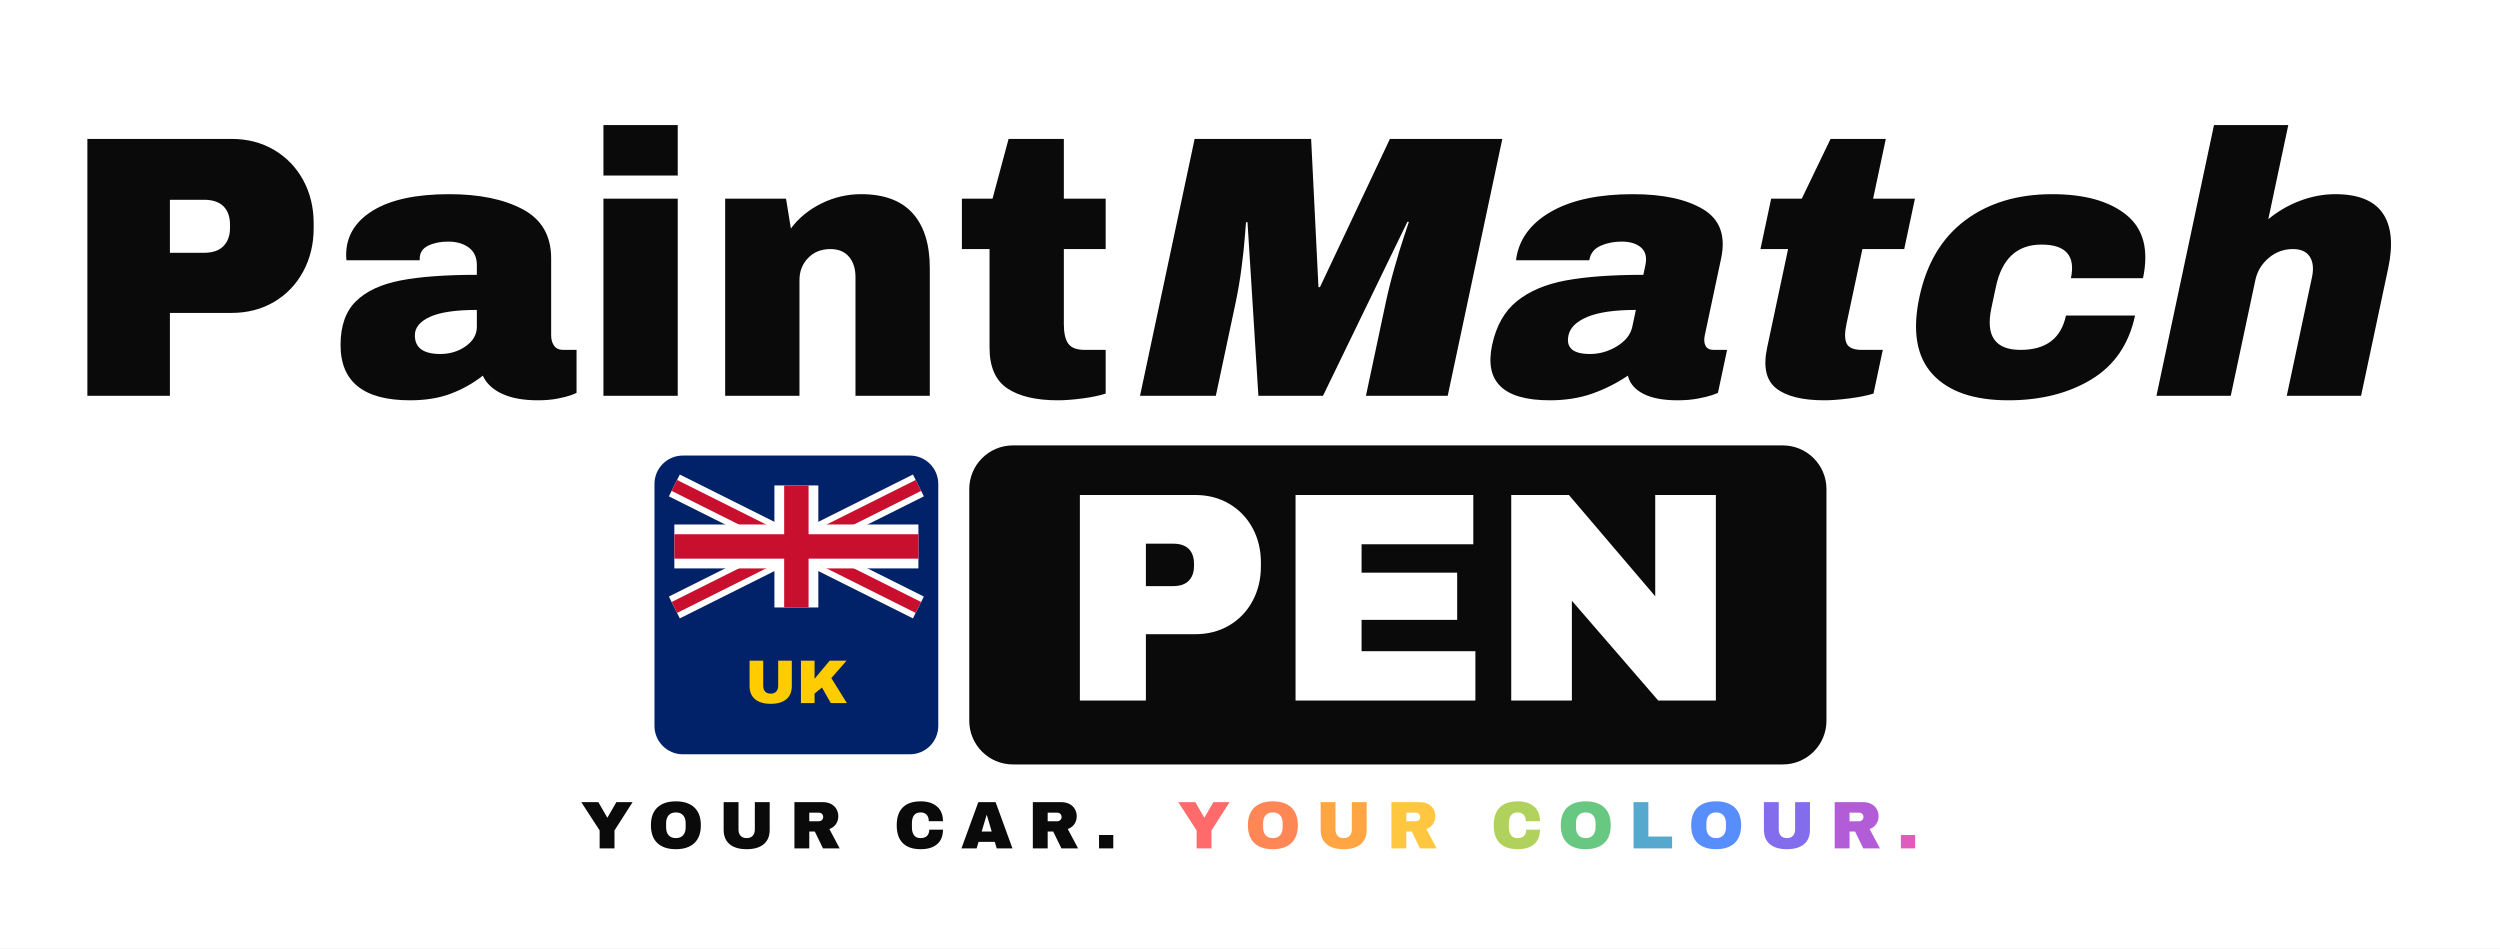
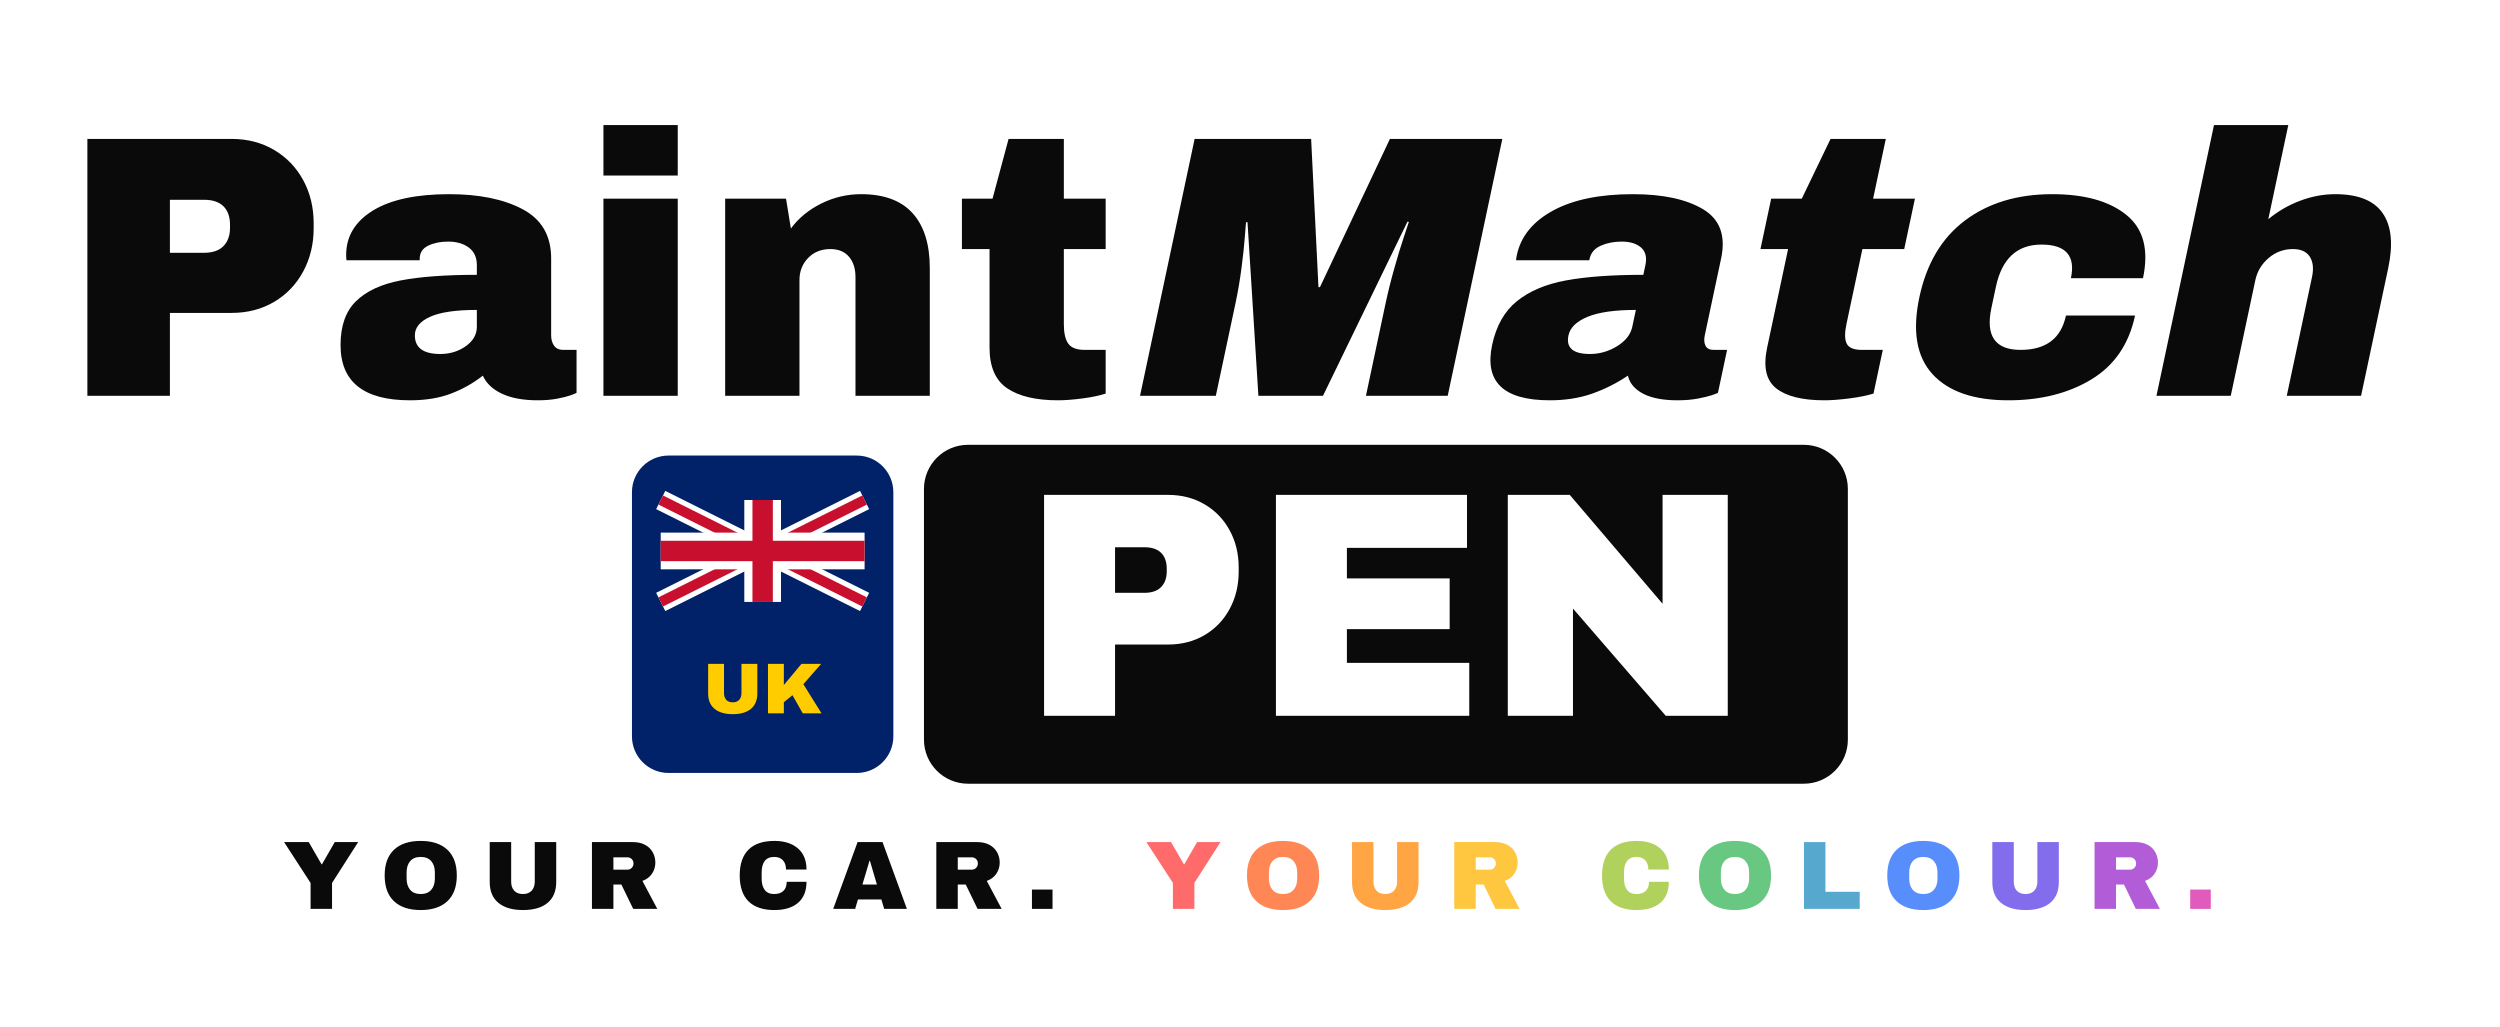
- <svg xmlns="http://www.w3.org/2000/svg" viewBox="0 0 1339.01 508.00" role="img" aria-label="PaintMatchPen">
+ <svg xmlns="http://www.w3.org/2000/svg" viewBox="0 0 1339.01 550.00" role="img" aria-label="PaintMatchPen">
  <rect width="100%" height="100%" fill="#FFFFFF" />
  <path d="M168.0 119.6V122.2Q168.0 135.0 162.4 145.4Q156.8 155.8 146.8 161.7Q136.8 167.6 124.0 167.6H91.0V212.0H46.8V74.4H124.0Q136.8 74.4 146.8 80.3Q156.8 86.2 162.4 96.5Q168.0 106.8 168.0 119.6ZM91.0 135.4H109.2Q116.2 135.4 119.7 131.8Q123.2 128.2 123.2 122.0V120.4Q123.2 114.0 119.7 110.5Q116.2 107.0 109.2 107.0H91.0Z M295.2 138.4V179.6Q295.2 183.0 296.8 185.2Q298.4 187.4 301.6 187.4H308.8V210.4Q308.2 210.8 305.7 211.7Q303.2 212.6 298.6 213.5Q294.0 214.4 288.0 214.4Q276.4 214.4 268.9 210.9Q261.4 207.4 258.6 201.2Q251.0 207.2 241.6 210.8Q232.2 214.4 219.6 214.4Q182.4 214.4 182.4 184.8Q182.4 169.4 190.7 161.3Q199.0 153.2 214.6 150.2Q230.2 147.2 255.4 147.2V142.0Q255.4 135.8 251.1 132.6Q246.8 129.4 240.0 129.4Q233.8 129.4 229.3 131.6Q224.8 133.8 224.8 138.6V139.4H185.6Q185.4 138.4 185.4 136.6Q185.4 121.6 199.7 112.8Q214.0 104.0 240.6 104.0Q264.8 104.0 280.0 112.1Q295.2 120.2 295.2 138.4ZM222.2 179.6Q222.2 189.6 235.8 189.6Q243.6 189.6 249.5 185.4Q255.4 181.2 255.4 175.0V166.0Q238.4 166.0 230.3 169.7Q222.2 173.4 222.2 179.6Z M323.2 94.0V67.0H363.0V94.0ZM323.2 212.0V106.4H363.0V212.0Z M498 143.6V212.0H458.2V148.4Q458.2 141.6 454.7 137.5Q451.2 133.4 444.8 133.4Q437.4 133.4 432.8 138.2Q428.2 143.0 428.2 150.0V212.0H388.4V106.4H421L423.6 122.4Q429.8 114.0 439.9 109.0Q450 104.0 461.2 104.0Q479.6 104.0 488.8 114.2Q498 124.4 498 143.6Z M592.2 106.4V133.4H569.8V173.6Q569.8 180.8 572.2 184.1Q574.6 187.4 581 187.4H592.2V210.8Q587.4 212.4 579.8 213.4Q572.2 214.4 566.6 214.4Q549 214.4 539.5 208.0Q530 201.6 530 186.2V133.4H515.2V106.4H531.6L540.2 74.4H569.8V106.4Z" fill="#0A0A0A" />
  <path d="M731.6 212.0 742.143 162.4Q744.098 153.2 746.86 143.5Q749.622 133.8 751.825 127.2Q754.028 120.6 754.61 118.8H753.81L708.6 212.0H674L668.168 119.0H667.368Q667.185 120.8 666.704 127.3Q666.222 133.8 664.96 143.5Q663.698 153.2 661.743 162.4L651.2 212.0H610.6L639.848 74.4H702.248L706.171 153.8H706.971L744.448 74.4H804.648L775.4 212.0Z M921.844 138.4 913.087 179.6Q912.364 183.0 913.497 185.2Q914.629 187.4 917.829 187.4H925.029L920.14 210.4Q919.455 210.8 916.764 211.7Q914.072 212.6 909.281 213.5Q904.49 214.4 898.49 214.4Q886.89 214.4 880.134 210.9Q873.378 207.4 871.896 201.2Q863.02 207.2 852.855 210.8Q842.69 214.4 830.09 214.4Q792.89 214.4 799.182 184.8Q802.455 169.4 812.477 161.3Q822.498 153.2 838.736 150.2Q854.974 147.2 880.174 147.2L881.279 142.0Q882.597 135.8 878.977 132.6Q875.357 129.4 868.557 129.4Q862.357 129.4 857.39 131.6Q852.422 133.8 851.402 138.6L851.232 139.4H812.032Q812.044 138.4 812.427 136.6Q815.615 121.6 831.786 112.8Q847.956 104.0 874.556 104.0Q898.756 104.0 912.234 112.1Q925.713 120.2 921.844 138.4ZM840.087 179.6Q837.961 189.6 851.561 189.6Q859.361 189.6 866.154 185.4Q872.947 181.2 874.265 175.0L876.178 166.0Q859.178 166.0 850.291 169.7Q841.405 173.4 840.087 179.6Z M1025.646 106.4 1019.907 133.4H997.507L988.962 173.6Q987.432 180.8 989.13 184.1Q990.829 187.4 997.229 187.4H1008.429L1003.455 210.8Q998.315 212.4 990.502 213.4Q982.69 214.4 977.09 214.4Q959.49 214.4 951.35 208.0Q943.211 201.6 946.484 186.2L957.707 133.4H942.907L948.646 106.4H965.046L980.448 74.4H1010.048L1003.246 106.4Z M1147.791 149.0H1109.191Q1113.017 131.0 1093.417 131.0Q1073.817 131.0 1069.013 153.6L1066.59 165.0Q1061.829 187.4 1082.229 187.4Q1102.629 187.4 1106.54 169.0H1143.54Q1138.651 192.0 1120.17 203.2Q1101.69 214.4 1075.69 214.4Q1047.89 214.4 1035.066 200.4Q1022.241 186.4 1028.023 159.2Q1033.805 132.0 1052.58 118.0Q1071.356 104.0 1099.156 104.0Q1125.156 104.0 1138.897 115.1Q1152.637 126.2 1147.791 149.0Z M1250.756 104.0Q1269.156 104.0 1276.188 114.2Q1283.22 124.4 1279.139 143.6L1264.6 212.0H1224.8L1238.319 148.4Q1239.764 141.6 1237.135 137.5Q1234.507 133.4 1228.107 133.4Q1220.707 133.4 1215.087 138.2Q1209.466 143.0 1207.979 150.0L1194.8 212.0H1155L1185.821 67.0H1225.621L1214.908 117.4Q1222.668 111.0 1232.012 107.5Q1241.356 104.0 1250.756 104.0Z" fill="#0A0A0A" />
-   <rect x="350.54" y="244.00" width="152.00" height="160.00" rx="15.20" ry="15.20" fill="#012169" />
-   <line x1="361.18" y1="260.00" x2="491.90" y2="325.36" stroke="#FFF" stroke-width="13.07" />
-   <line x1="491.90" y1="260.00" x2="361.18" y2="325.36" stroke="#FFF" stroke-width="13.07" />
-   <line x1="361.18" y1="260.00" x2="491.90" y2="325.36" stroke="#C8102E" stroke-width="6.54" />
-   <line x1="491.90" y1="260.00" x2="361.18" y2="325.36" stroke="#C8102E" stroke-width="6.54" />
-   <line x1="426.54" y1="260.00" x2="426.54" y2="325.36" stroke="#FFF" stroke-width="23.53" />
-   <line x1="361.18" y1="292.68" x2="491.90" y2="292.68" stroke="#FFF" stroke-width="23.53" />
-   <line x1="426.54" y1="260.00" x2="426.54" y2="325.36" stroke="#C8102E" stroke-width="13.07" />
-   <line x1="361.18" y1="292.68" x2="491.90" y2="292.68" stroke="#C8102E" stroke-width="13.07" />
-   <path d="M412.804 376.967Q407.387 376.967 404.431 374.523Q401.475 372.078 401.475 367.421V353.847H408.775V367.322Q408.775 369.238 409.798 370.377Q410.822 371.517 412.771 371.517Q414.72 371.517 415.76 370.361Q416.801 369.205 416.801 367.322V353.847H424.1V367.421Q424.1 372.078 421.16 374.523Q418.221 376.967 412.804 376.967Z M444.38 353.847H453.43L445.271 363.194L453.595 376.57H444.974L440.251 368.247L436.288 371.484V376.57H428.988V353.847H436.288V363.557Z" fill="#FFCC00" />
-   <rect x="522.54" y="241.96" width="452.32" height="164.08" rx="20.0" ry="20.0" fill="#0A0A0A" stroke="#0A0A0A" stroke-width="6.8" />
-   <path d="M675.344 301.28V303.36Q675.344 313.6 670.864 321.92Q666.384 330.24 658.384 334.96Q650.384 339.68 640.144 339.68H613.744V375.2H578.384V265.12H640.144Q650.384 265.12 658.384 269.84Q666.384 274.56 670.864 282.8Q675.344 291.04 675.344 301.28ZM613.744 313.92H628.304Q633.904 313.92 636.704 311.04Q639.504 308.16 639.504 303.2V301.92Q639.504 296.8 636.704 294.0Q633.904 291.2 628.304 291.2H613.744Z M693.904 265.12H789.104V291.52H729.264V306.72H780.464V332.0H729.264V348.8H790.224V375.2H693.904Z M888.144 375.2 841.904 321.76V375.2H809.424V265.12H840.304L886.544 319.36V265.12H919.024V375.2Z" fill="#FFF" />
-   <path d="M329.124 454.4H321.168V444.788L311.34 429.632H320.484L325.236 437.876H325.38L330.132 429.632H338.808L329.124 444.788Z" fill="#0A0A0A" />
-   <path d="M375.384 442.016Q375.384 448.28 371.892 451.556Q368.4 454.832 361.992 454.832Q355.584 454.832 352.11 451.574Q348.636 448.316 348.636 442.016Q348.636 435.716 352.11 432.458Q355.584 429.2 361.992 429.2Q368.4 429.2 371.892 432.476Q375.384 435.752 375.384 442.016ZM356.772 440.864V443.168Q356.772 445.796 358.104 447.344Q359.436 448.892 361.992 448.892Q364.548 448.892 365.898 447.344Q367.248 445.796 367.248 443.168V440.864Q367.248 438.236 365.898 436.688Q364.548 435.14 361.992 435.14Q359.436 435.14 358.104 436.688Q356.772 438.236 356.772 440.864Z" fill="#0A0A0A" />
-   <path d="M399.936 454.832Q394.032 454.832 390.81 452.168Q387.588 449.504 387.588 444.428V429.632H395.544V444.32Q395.544 446.408 396.66 447.65Q397.776 448.892 399.9 448.892Q402.024 448.892 403.158 447.632Q404.292 446.372 404.292 444.32V429.632H412.248V444.428Q412.248 449.504 409.044 452.168Q405.84 454.832 399.936 454.832Z" fill="#0A0A0A" />
-   <path d="M444.216 444.032 449.724 454.4H440.796L436.404 445.364H433.452V454.4H425.496V429.632H440.652Q443.316 429.632 445.206 430.658Q447.096 431.684 448.05 433.43Q449.004 435.176 449.004 437.228Q449.004 439.496 447.78 441.332Q446.556 443.168 444.216 444.032ZM438.672 435.284H433.452V439.856H438.672Q439.608 439.856 440.256 439.19Q440.904 438.524 440.904 437.552Q440.904 436.58 440.256 435.932Q439.608 435.284 438.672 435.284Z" fill="#0A0A0A" />
+   <rect x="338.48" y="244.00" width="140.00" height="170.00" rx="19.60" ry="19.60" fill="#012169" />
+   <line x1="353.88" y1="267.80" x2="463.08" y2="322.40" stroke="#FFF" stroke-width="10.92" />
+   <line x1="463.08" y1="267.80" x2="353.88" y2="322.40" stroke="#FFF" stroke-width="10.92" />
+   <line x1="353.88" y1="267.80" x2="463.08" y2="322.40" stroke="#C8102E" stroke-width="5.46" />
+   <line x1="463.08" y1="267.80" x2="353.88" y2="322.40" stroke="#C8102E" stroke-width="5.46" />
+   <line x1="408.48" y1="267.80" x2="408.48" y2="322.40" stroke="#FFF" stroke-width="19.66" />
+   <line x1="353.88" y1="295.10" x2="463.08" y2="295.10" stroke="#FFF" stroke-width="19.66" />
+   <line x1="408.48" y1="267.80" x2="408.48" y2="322.40" stroke="#C8102E" stroke-width="10.92" />
+   <line x1="353.88" y1="295.10" x2="463.08" y2="295.10" stroke="#C8102E" stroke-width="10.92" />
+   <path d="M392.478 382.512Q386.168 382.512 382.725 379.665Q379.282 376.818 379.282 371.393V355.581H387.784V371.278Q387.784 373.509 388.977 374.836Q390.169 376.164 392.439 376.164Q394.709 376.164 395.921 374.817Q397.133 373.471 397.133 371.278V355.581H405.635V371.393Q405.635 376.818 402.211 379.665Q398.787 382.512 392.478 382.512Z M429.257 355.581H439.798L430.296 366.469L439.991 382.05H429.949L424.448 372.355L419.831 376.125V382.05H411.329V355.581H419.831V366.892Z" fill="#FFCC00" />
+   <rect x="498.48" y="241.84" width="487.64" height="174.32" rx="20.0" ry="20.0" fill="#0A0A0A" stroke="#0A0A0A" stroke-width="7.2" />
+   <path d="M663.442 303.936V306.172Q663.442 317.18 658.626 326.124Q653.81 335.068 645.21 340.142Q636.61 345.216 625.602 345.216H597.222V383.4H559.21V265.064H625.602Q636.61 265.064 645.21 270.138Q653.81 275.212 658.626 284.07Q663.442 292.928 663.442 303.936ZM597.222 317.524H612.874Q618.894 317.524 621.904 314.428Q624.914 311.332 624.914 306.0V304.624Q624.914 299.12 621.904 296.11Q618.894 293.1 612.874 293.1H597.222Z M683.394 265.064H785.734V293.444H721.406V309.784H776.446V336.96H721.406V355.02H786.938V383.4H683.394Z M892.202 383.4 842.494 325.952V383.4H807.578V265.064H840.774L890.482 323.372V265.064H925.398V383.4Z" fill="#FFF" />
+   <path d="M177.844 486.8H166.352V472.916L152.156 451.024H165.364L172.228 462.932H172.436L179.3 451.024H191.832L177.844 472.916Z" fill="#0A0A0A" />
+   <path d="M244.664 468.912Q244.664 477.96 239.62 482.692Q234.576 487.424 225.32 487.424Q216.064 487.424 211.046 482.718Q206.028 478.012 206.028 468.912Q206.028 459.812 211.046 455.106Q216.064 450.4 225.32 450.4Q234.576 450.4 239.62 455.132Q244.664 459.864 244.664 468.912ZM217.78 467.248V470.576Q217.78 474.372 219.704 476.608Q221.628 478.844 225.32 478.844Q229.012 478.844 230.962 476.608Q232.912 474.372 232.912 470.576V467.248Q232.912 463.452 230.962 461.216Q229.012 458.98 225.32 458.98Q221.628 458.98 219.704 461.216Q217.78 463.452 217.78 467.248Z" fill="#0A0A0A" />
+   <path d="M280.128 487.424Q271.6 487.424 266.946 483.576Q262.292 479.728 262.292 472.396V451.024H273.784V472.24Q273.784 475.256 275.396 477.05Q277.008 478.844 280.076 478.844Q283.144 478.844 284.782 477.024Q286.42 475.204 286.42 472.24V451.024H297.912V472.396Q297.912 479.728 293.284 483.576Q288.656 487.424 280.128 487.424Z" fill="#0A0A0A" />
+   <path d="M344.088 471.824 352.044 486.8H339.148L332.804 473.748H328.54V486.8H317.048V451.024H338.94Q342.788 451.024 345.518 452.506Q348.248 453.988 349.626 456.51Q351.004 459.032 351.004 461.996Q351.004 465.272 349.236 467.924Q347.468 470.576 344.088 471.824ZM336.08 459.188H328.54V465.792H336.08Q337.432 465.792 338.368 464.83Q339.304 463.868 339.304 462.464Q339.304 461.06 338.368 460.124Q337.432 459.188 336.08 459.188Z" fill="#0A0A0A" />
  <path d="" fill="#0A0A0A" />
-   <path d="M505.056 439.82H497.46Q497.46 437.66 496.326 436.4Q495.192 435.14 493.104 435.14Q490.692 435.14 489.558 436.652Q488.424 438.164 488.424 440.864V443.168Q488.424 445.832 489.558 447.362Q490.692 448.892 493.032 448.892Q495.336 448.892 496.524 447.704Q497.712 446.516 497.712 444.356H505.056Q505.056 449.432 501.942 452.132Q498.828 454.832 493.14 454.832Q486.804 454.832 483.546 451.592Q480.288 448.352 480.288 442.016Q480.288 435.68 483.546 432.44Q486.804 429.2 493.14 429.2Q498.648 429.2 501.852 431.954Q505.056 434.708 505.056 439.82Z" fill="#0A0A0A" />
-   <path d="M533.856 454.4 532.812 450.908H524.136L523.092 454.4H514.956L523.992 429.632H533.244L542.28 454.4ZM525.792 445.364H531.156L528.564 436.544H528.42Z" fill="#0A0A0A" />
-   <path d="M571.908 444.032 577.416 454.4H568.488L564.096 445.364H561.144V454.4H553.188V429.632H568.344Q571.008 429.632 572.898 430.658Q574.788 431.684 575.742 433.43Q576.696 435.176 576.696 437.228Q576.696 439.496 575.472 441.332Q574.248 443.168 571.908 444.032ZM566.364 435.284H561.144V439.856H566.364Q567.3 439.856 567.948 439.19Q568.596 438.524 568.596 437.552Q568.596 436.58 567.948 435.932Q567.3 435.284 566.364 435.284Z" fill="#0A0A0A" />
-   <path d="M588.648 454.4V447.236H596.28V454.4Z" fill="#0A0A0A" />
-   <path d="M648.876 454.4H640.92V444.788L631.092 429.632H640.236L644.988 437.876H645.132L649.884 429.632H658.56L648.876 444.788Z" fill="rgb(255,107,107)" />
-   <path d="M695.136 442.016Q695.136 448.28 691.644 451.556Q688.152 454.832 681.744 454.832Q675.336 454.832 671.862 451.574Q668.388 448.316 668.388 442.016Q668.388 435.716 671.862 432.458Q675.336 429.2 681.744 429.2Q688.152 429.2 691.644 432.476Q695.136 435.752 695.136 442.016ZM676.524 440.864V443.168Q676.524 445.796 677.856 447.344Q679.188 448.892 681.744 448.892Q684.3 448.892 685.65 447.344Q687 445.796 687 443.168V440.864Q687 438.236 685.65 436.688Q684.3 435.14 681.744 435.14Q679.188 435.14 677.856 436.688Q676.524 438.236 676.524 440.864Z" fill="rgb(255,135,86)" />
-   <path d="M719.688 454.832Q713.784 454.832 710.562 452.168Q707.34 449.504 707.34 444.428V429.632H715.296V444.32Q715.296 446.408 716.412 447.65Q717.528 448.892 719.652 448.892Q721.776 448.892 722.91 447.632Q724.044 446.372 724.044 444.32V429.632H732V444.428Q732 449.504 728.796 452.168Q725.592 454.832 719.688 454.832Z" fill="rgb(255,165,68)" />
-   <path d="M763.968 444.032 769.476 454.4H760.548L756.156 445.364H753.204V454.4H745.248V429.632H760.404Q763.068 429.632 764.958 430.658Q766.848 431.684 767.802 433.43Q768.756 435.176 768.756 437.228Q768.756 439.496 767.532 441.332Q766.308 443.168 763.968 444.032ZM758.424 435.284H753.204V439.856H758.424Q759.36 439.856 760.008 439.19Q760.656 438.524 760.656 437.552Q760.656 436.58 760.008 435.932Q759.36 435.284 758.424 435.284Z" fill="rgb(255,198,63)" />
+   <path d="M431.968 465.74H420.996Q420.996 462.62 419.358 460.8Q417.72 458.98 414.704 458.98Q411.22 458.98 409.582 461.164Q407.944 463.348 407.944 467.248V470.576Q407.944 474.424 409.582 476.634Q411.22 478.844 414.6 478.844Q417.928 478.844 419.644 477.128Q421.36 475.412 421.36 472.292H431.968Q431.968 479.624 427.47 483.524Q422.972 487.424 414.756 487.424Q405.604 487.424 400.898 482.744Q396.192 478.064 396.192 468.912Q396.192 459.76 400.898 455.08Q405.604 450.4 414.756 450.4Q422.712 450.4 427.34 454.378Q431.968 458.356 431.968 465.74Z" fill="#0A0A0A" />
+   <path d="M473.568 486.8 472.06 481.756H459.528L458.02 486.8H446.268L459.32 451.024H472.684L485.736 486.8ZM461.92 473.748H469.668L465.924 461.008H465.716Z" fill="#0A0A0A" />
+   <path d="M528.532 471.824 536.488 486.8H523.592L517.248 473.748H512.984V486.8H501.492V451.024H523.384Q527.232 451.024 529.962 452.506Q532.692 453.988 534.07 456.51Q535.448 459.032 535.448 461.996Q535.448 465.272 533.68 467.924Q531.912 470.576 528.532 471.824ZM520.524 459.188H512.984V465.792H520.524Q521.876 465.792 522.812 464.83Q523.748 463.868 523.748 462.464Q523.748 461.06 522.812 460.124Q521.876 459.188 520.524 459.188Z" fill="#0A0A0A" />
+   <path d="M552.712 486.8V476.452H563.736V486.8Z" fill="#0A0A0A" />
+   <path d="M639.708 486.8H628.216V472.916L614.02 451.024H627.228L634.092 462.932H634.3L641.164 451.024H653.696L639.708 472.916Z" fill="rgb(255,107,107)" />
+   <path d="M706.528 468.912Q706.528 477.96 701.484 482.692Q696.44 487.424 687.184 487.424Q677.928 487.424 672.91 482.718Q667.892 478.012 667.892 468.912Q667.892 459.812 672.91 455.106Q677.928 450.4 687.184 450.4Q696.44 450.4 701.484 455.132Q706.528 459.864 706.528 468.912ZM679.644 467.248V470.576Q679.644 474.372 681.568 476.608Q683.492 478.844 687.184 478.844Q690.876 478.844 692.826 476.608Q694.776 474.372 694.776 470.576V467.248Q694.776 463.452 692.826 461.216Q690.876 458.98 687.184 458.98Q683.492 458.98 681.568 461.216Q679.644 463.452 679.644 467.248Z" fill="rgb(255,135,86)" />
+   <path d="M741.992 487.424Q733.464 487.424 728.81 483.576Q724.156 479.728 724.156 472.396V451.024H735.648V472.24Q735.648 475.256 737.26 477.05Q738.872 478.844 741.94 478.844Q745.008 478.844 746.646 477.024Q748.284 475.204 748.284 472.24V451.024H759.776V472.396Q759.776 479.728 755.148 483.576Q750.52 487.424 741.992 487.424Z" fill="rgb(255,165,68)" />
+   <path d="M805.952 471.824 813.908 486.8H801.012L794.668 473.748H790.404V486.8H778.912V451.024H800.804Q804.652 451.024 807.382 452.506Q810.112 453.988 811.49 456.51Q812.868 459.032 812.868 461.996Q812.868 465.272 811.1 467.924Q809.332 470.576 805.952 471.824ZM797.944 459.188H790.404V465.792H797.944Q799.296 465.792 800.232 464.83Q801.168 463.868 801.168 462.464Q801.168 461.06 800.232 460.124Q799.296 459.188 797.944 459.188Z" fill="rgb(255,198,63)" />
  <path d="" fill="rgb(220,213,74)" />
-   <path d="M824.808 439.82H817.212Q817.212 437.66 816.078 436.4Q814.944 435.14 812.856 435.14Q810.444 435.14 809.31 436.652Q808.176 438.164 808.176 440.864V443.168Q808.176 445.832 809.31 447.362Q810.444 448.892 812.784 448.892Q815.088 448.892 816.276 447.704Q817.464 446.516 817.464 444.356H824.808Q824.808 449.432 821.694 452.132Q818.58 454.832 812.892 454.832Q806.556 454.832 803.298 451.592Q800.04 448.352 800.04 442.016Q800.04 435.68 803.298 432.44Q806.556 429.2 812.892 429.2Q818.4 429.2 821.604 431.954Q824.808 434.708 824.808 439.82Z" fill="rgb(176,209,91)" />
-   <path d="M862.716 442.016Q862.716 448.28 859.224 451.556Q855.732 454.832 849.324 454.832Q842.916 454.832 839.442 451.574Q835.968 448.316 835.968 442.016Q835.968 435.716 839.442 432.458Q842.916 429.2 849.324 429.2Q855.732 429.2 859.224 432.476Q862.716 435.752 862.716 442.016ZM844.104 440.864V443.168Q844.104 445.796 845.436 447.344Q846.768 448.892 849.324 448.892Q851.88 448.892 853.23 447.344Q854.58 445.796 854.58 443.168V440.864Q854.58 438.236 853.23 436.688Q851.88 435.14 849.324 435.14Q846.768 435.14 845.436 436.688Q844.104 438.236 844.104 440.864Z" fill="rgb(104,199,129)" />
-   <path d="M874.92 429.632H882.876V448.064H895.584V454.4H874.92Z" fill="rgb(87,168,207)" />
-   <path d="M932.556 442.016Q932.556 448.28 929.064 451.556Q925.572 454.832 919.164 454.832Q912.756 454.832 909.282 451.574Q905.808 448.316 905.808 442.016Q905.808 435.716 909.282 432.458Q912.756 429.2 919.164 429.2Q925.572 429.2 929.064 432.476Q932.556 435.752 932.556 442.016ZM913.944 440.864V443.168Q913.944 445.796 915.276 447.344Q916.608 448.892 919.164 448.892Q921.72 448.892 923.07 447.344Q924.42 445.796 924.42 443.168V440.864Q924.42 438.236 923.07 436.688Q921.72 435.14 919.164 435.14Q916.608 435.14 915.276 436.688Q913.944 438.236 913.944 440.864Z" fill="rgb(87,142,251)" />
-   <path d="M957.108 454.832Q951.204 454.832 947.982 452.168Q944.76 449.504 944.76 444.428V429.632H952.716V444.32Q952.716 446.408 953.832 447.65Q954.948 448.892 957.072 448.892Q959.196 448.892 960.33 447.632Q961.464 446.372 961.464 444.32V429.632H969.42V444.428Q969.42 449.504 966.216 452.168Q963.012 454.832 957.108 454.832Z" fill="rgb(131,109,236)" />
-   <path d="M1001.388 444.032 1006.896 454.4H997.968L993.576 445.364H990.624V454.4H982.668V429.632H997.824Q1000.488 429.632 1002.378 430.658Q1004.268 431.684 1005.222 433.43Q1006.176 435.176 1006.176 437.228Q1006.176 439.496 1004.952 441.332Q1003.728 443.168 1001.388 444.032ZM995.844 435.284H990.624V439.856H995.844Q996.78 439.856 997.428 439.19Q998.076 438.524 998.076 437.552Q998.076 436.58 997.428 435.932Q996.78 435.284 995.844 435.284Z" fill="rgb(178,92,215)" />
-   <path d="M1018.128 454.4V447.236H1025.76V454.4Z" fill="rgb(225,91,189)" />
+   <path d="M893.832 465.74H882.86Q882.86 462.62 881.222 460.8Q879.584 458.98 876.568 458.98Q873.084 458.98 871.446 461.164Q869.808 463.348 869.808 467.248V470.576Q869.808 474.424 871.446 476.634Q873.084 478.844 876.464 478.844Q879.792 478.844 881.508 477.128Q883.224 475.412 883.224 472.292H893.832Q893.832 479.624 889.334 483.524Q884.836 487.424 876.62 487.424Q867.468 487.424 862.762 482.744Q858.056 478.064 858.056 468.912Q858.056 459.76 862.762 455.08Q867.468 450.4 876.62 450.4Q884.576 450.4 889.204 454.378Q893.832 458.356 893.832 465.74Z" fill="rgb(176,209,91)" />
+   <path d="M948.588 468.912Q948.588 477.96 943.544 482.692Q938.5 487.424 929.244 487.424Q919.988 487.424 914.97 482.718Q909.952 478.012 909.952 468.912Q909.952 459.812 914.97 455.106Q919.988 450.4 929.244 450.4Q938.5 450.4 943.544 455.132Q948.588 459.864 948.588 468.912ZM921.704 467.248V470.576Q921.704 474.372 923.628 476.608Q925.552 478.844 929.244 478.844Q932.936 478.844 934.886 476.608Q936.836 474.372 936.836 470.576V467.248Q936.836 463.452 934.886 461.216Q932.936 458.98 929.244 458.98Q925.552 458.98 923.628 461.216Q921.704 463.452 921.704 467.248Z" fill="rgb(104,199,129)" />
+   <path d="M966.216 451.024H977.708V477.648H996.064V486.8H966.216Z" fill="rgb(87,168,207)" />
+   <path d="M1049.468 468.912Q1049.468 477.96 1044.424 482.692Q1039.38 487.424 1030.124 487.424Q1020.868 487.424 1015.85 482.718Q1010.832 478.012 1010.832 468.912Q1010.832 459.812 1015.85 455.106Q1020.868 450.4 1030.124 450.4Q1039.38 450.4 1044.424 455.132Q1049.468 459.864 1049.468 468.912ZM1022.584 467.248V470.576Q1022.584 474.372 1024.508 476.608Q1026.432 478.844 1030.124 478.844Q1033.816 478.844 1035.766 476.608Q1037.716 474.372 1037.716 470.576V467.248Q1037.716 463.452 1035.766 461.216Q1033.816 458.98 1030.124 458.98Q1026.432 458.98 1024.508 461.216Q1022.584 463.452 1022.584 467.248Z" fill="rgb(87,142,251)" />
+   <path d="M1084.932 487.424Q1076.404 487.424 1071.75 483.576Q1067.096 479.728 1067.096 472.396V451.024H1078.588V472.24Q1078.588 475.256 1080.2 477.05Q1081.812 478.844 1084.88 478.844Q1087.948 478.844 1089.586 477.024Q1091.224 475.204 1091.224 472.24V451.024H1102.716V472.396Q1102.716 479.728 1098.088 483.576Q1093.46 487.424 1084.932 487.424Z" fill="rgb(131,109,236)" />
+   <path d="M1148.892 471.824 1156.848 486.8H1143.952L1137.608 473.748H1133.344V486.8H1121.852V451.024H1143.744Q1147.592 451.024 1150.322 452.506Q1153.052 453.988 1154.43 456.51Q1155.808 459.032 1155.808 461.996Q1155.808 465.272 1154.04 467.924Q1152.272 470.576 1148.892 471.824ZM1140.884 459.188H1133.344V465.792H1140.884Q1142.236 465.792 1143.172 464.83Q1144.108 463.868 1144.108 462.464Q1144.108 461.06 1143.172 460.124Q1142.236 459.188 1140.884 459.188Z" fill="rgb(178,92,215)" />
+   <path d="M1173.072 486.8V476.452H1184.096V486.8Z" fill="rgb(225,91,189)" />
</svg>
